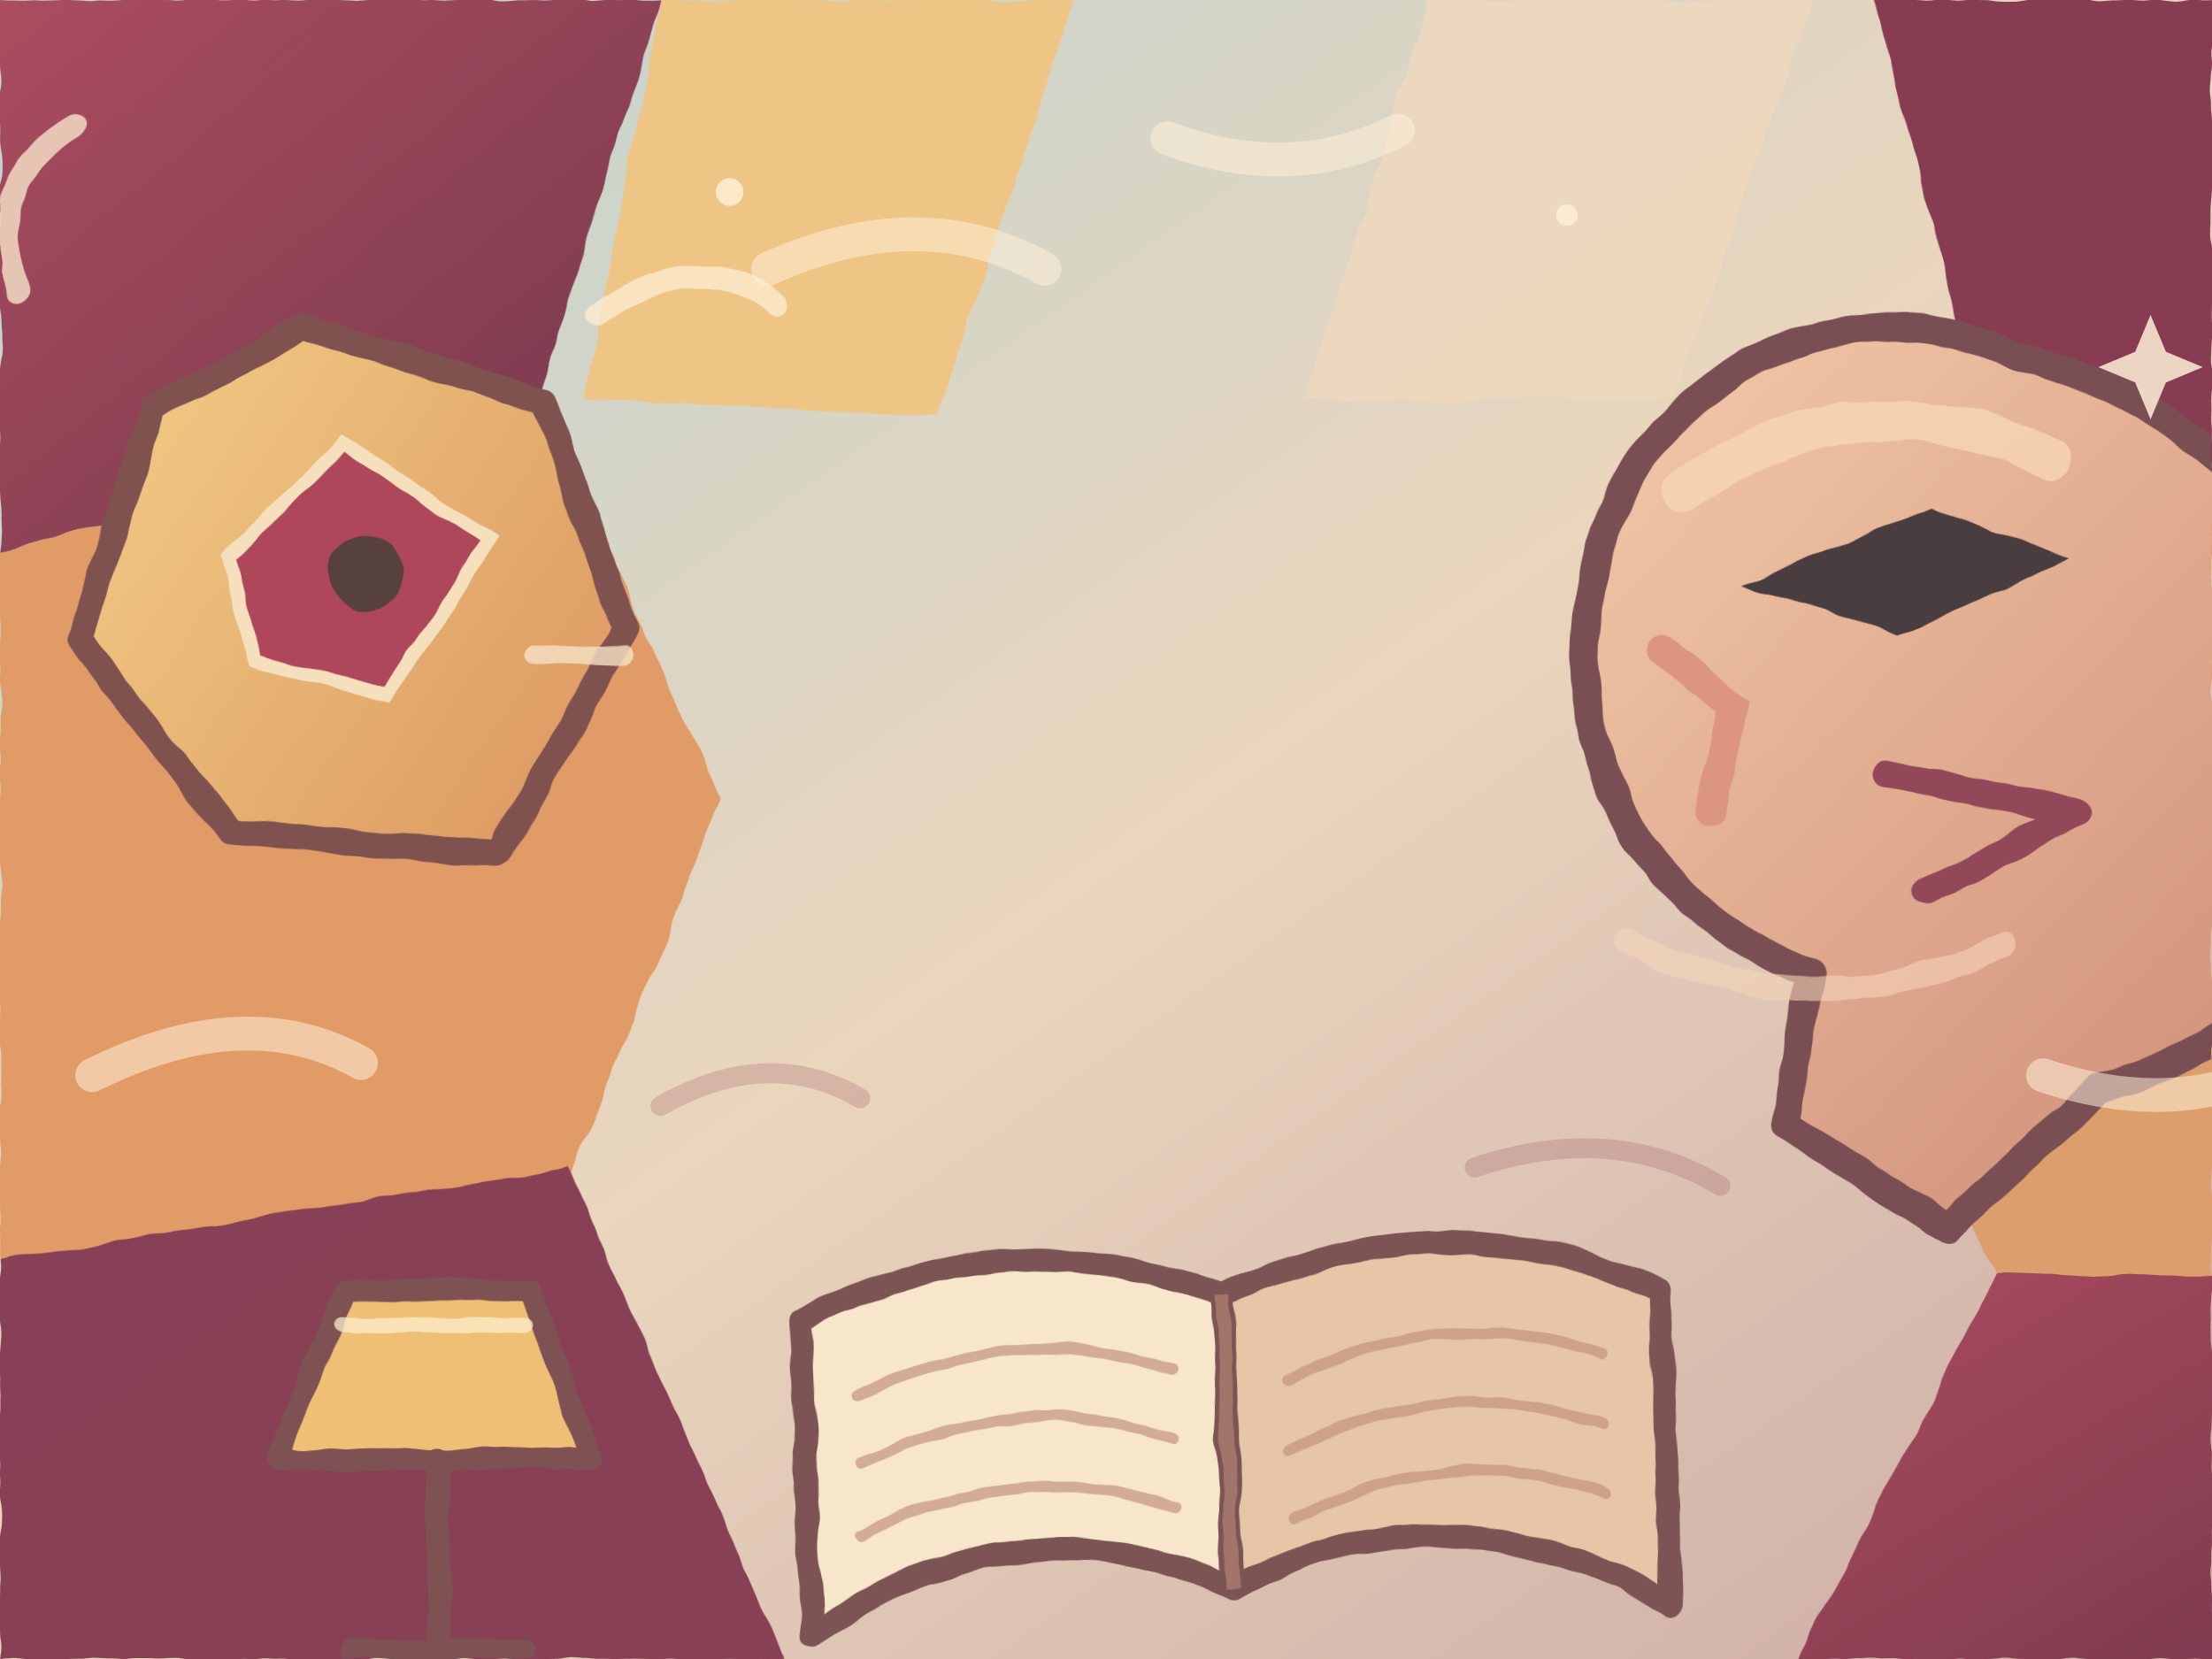
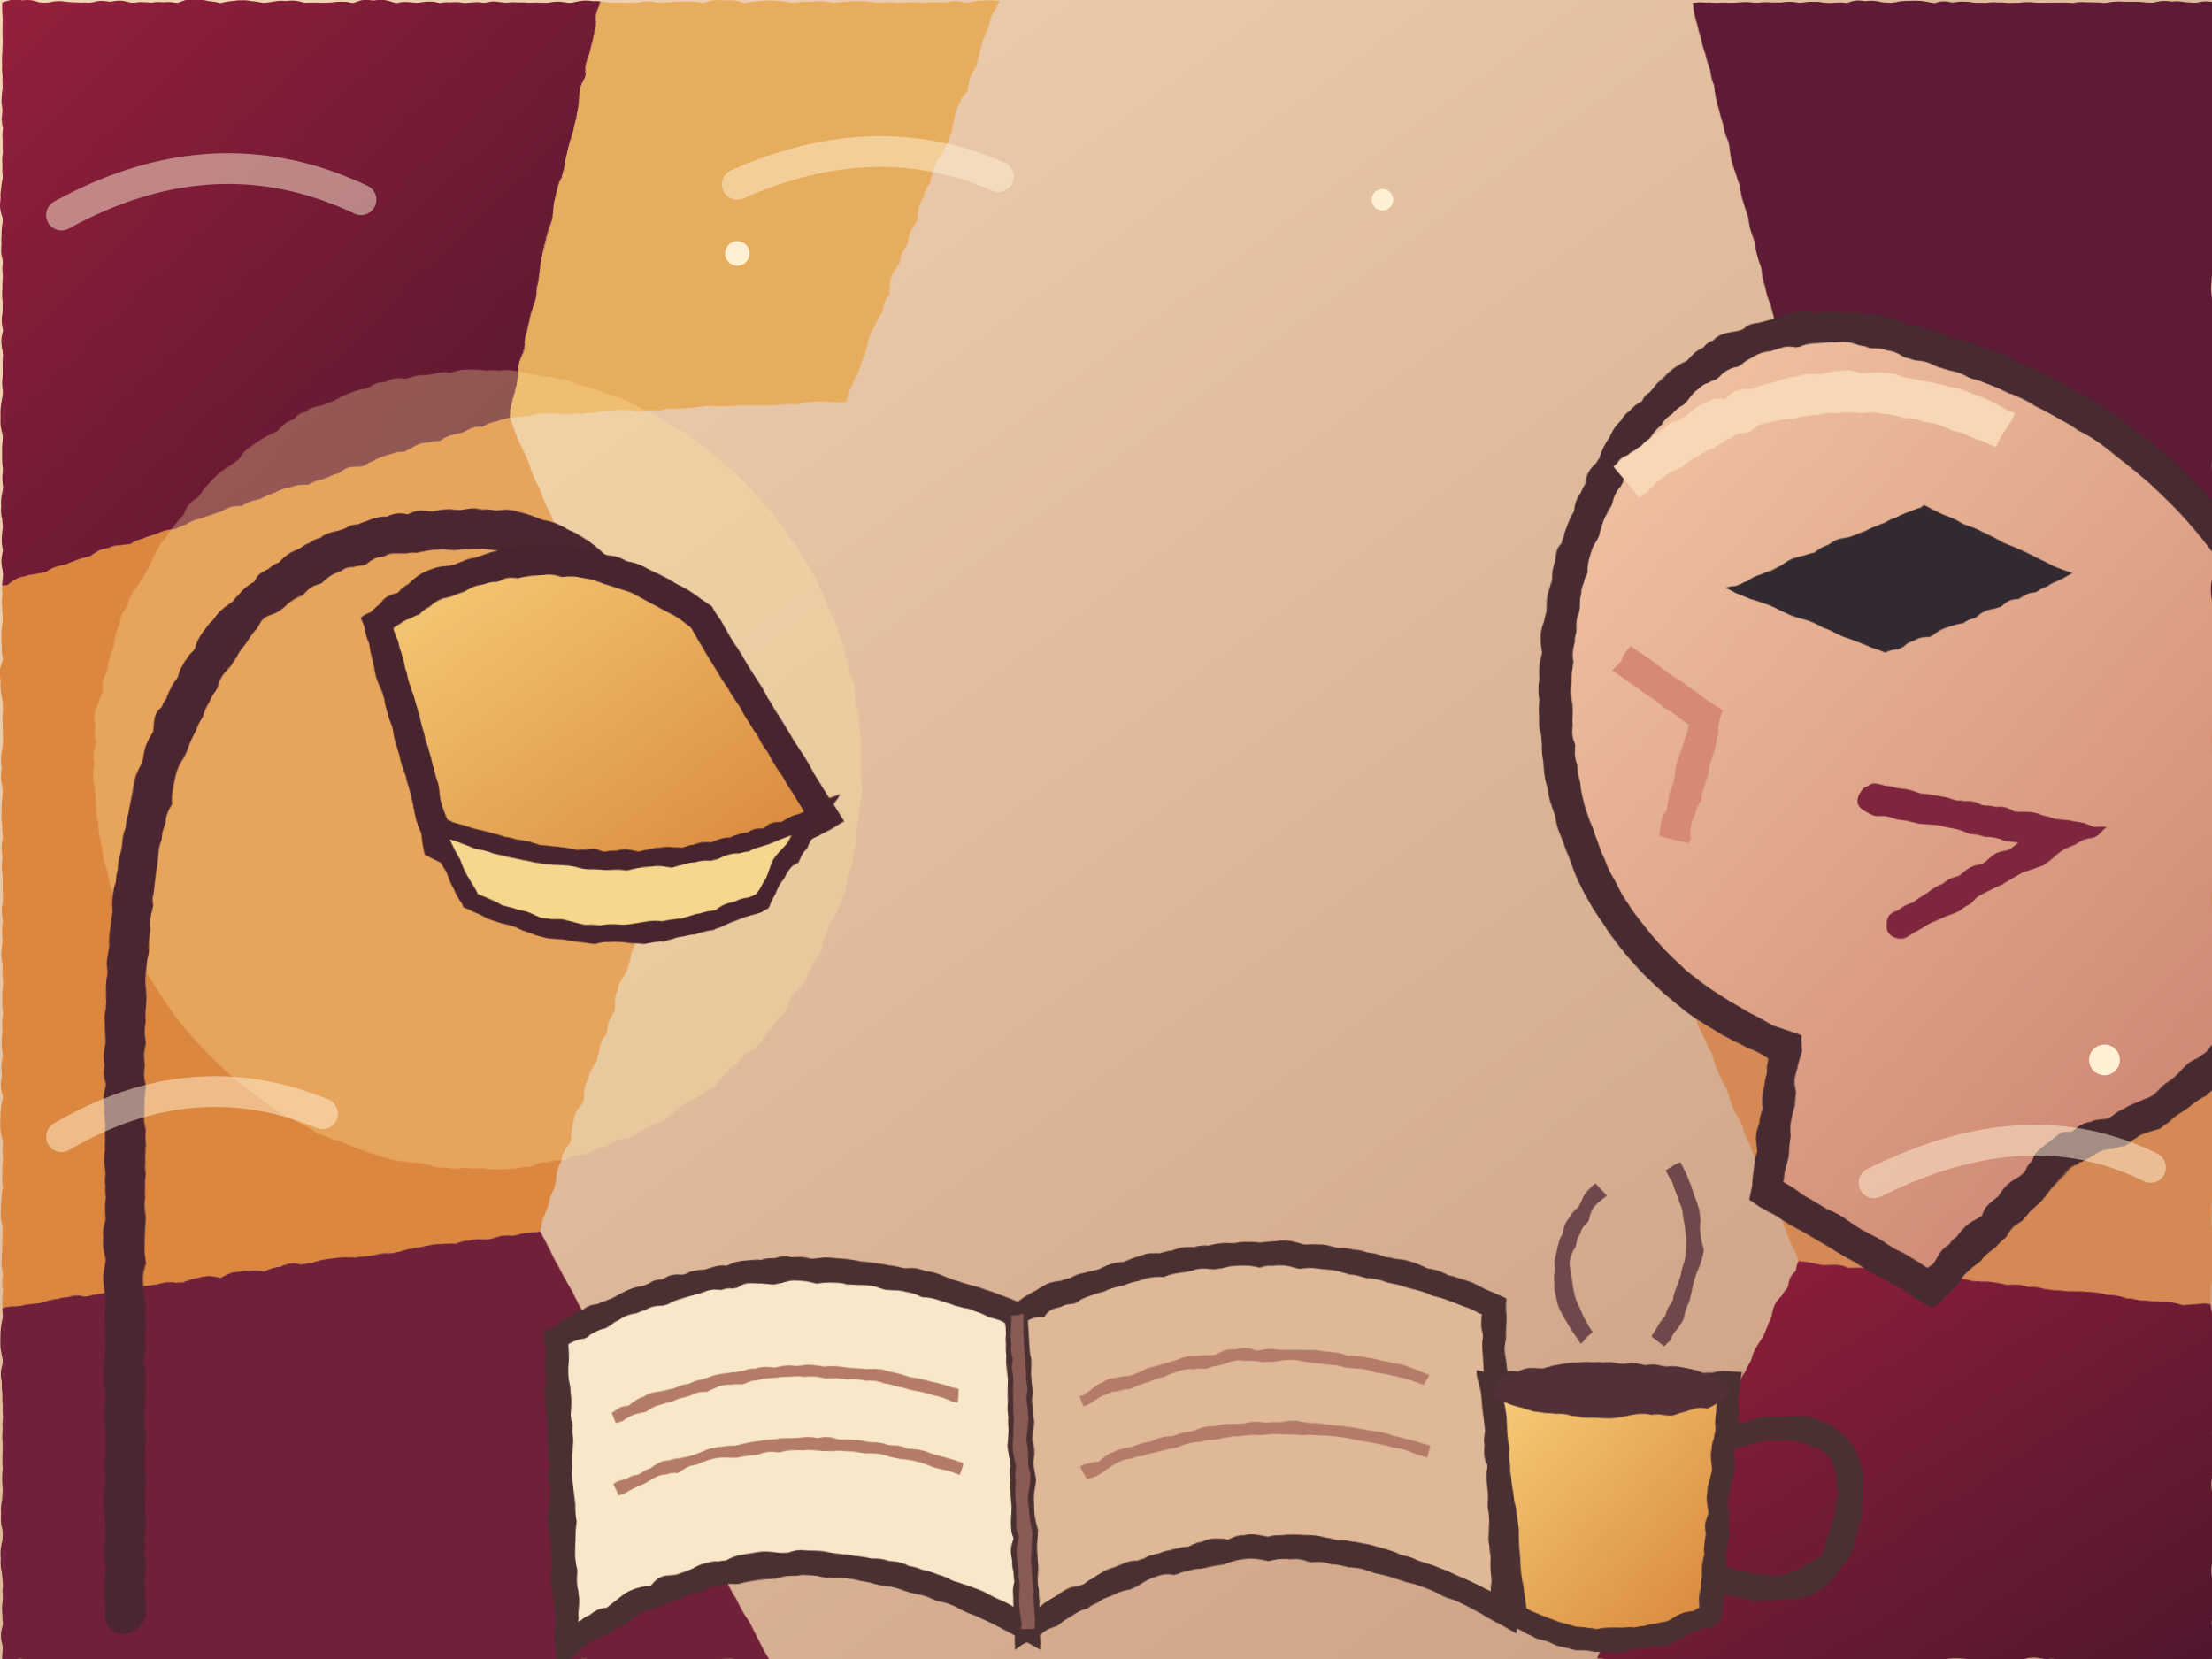
<svg xmlns="http://www.w3.org/2000/svg" viewBox="0 0 1440 1080" preserveAspectRatio="xMidYMid slice">
  <defs>
-     <linearGradient id="bg" x1="0" y1="0" x2="1" y2="1">
-       <stop stop-color="#b8d5d5" />
-       <stop offset=".48" stop-color="#e9d5bd" />
-       <stop offset="1" stop-color="#c6a2a0" />
+     <linearGradient id="p" x2="1" y2="1">
+       <stop stop-color="#f4d7b5" />
+       <stop offset="1" stop-color="#c99b80" />
    </linearGradient>
-     <linearGradient id="wine" x1="0" y1="0" x2="1" y2="1">
-       <stop stop-color="#a43b52" />
-       <stop offset="1" stop-color="#64243e" />
+     <linearGradient id="w" x2="1" y2="1">
+       <stop stop-color="#941f3b" />
+       <stop offset="1" stop-color="#50172e" />
    </linearGradient>
-     <linearGradient id="gold" x1="0" y1="0" x2="1" y2="1">
-       <stop stop-color="#f3cf83" />
-       <stop offset="1" stop-color="#d88d55" />
+     <linearGradient id="g" x2="1" y2="1">
+       <stop stop-color="#f7ce79" />
+       <stop offset="1" stop-color="#d78339" />
    </linearGradient>
-     <linearGradient id="skin" x1="0" y1="0" x2="1" y2="1">
-       <stop stop-color="#f3c9a7" />
-       <stop offset="1" stop-color="#c9826e" />
+     <linearGradient id="s" x2="1" y2="1">
+       <stop stop-color="#f4c9a6" />
+       <stop offset="1" stop-color="#c77b69" />
    </linearGradient>
-     <filter id="texture">
-       <feTurbulence type="fractalNoise" baseFrequency=".025" numOctaves="3" seed="11" result="n" />
-       <feDisplacementMap in="SourceGraphic" in2="n" scale="6" xChannelSelector="R" yChannelSelector="G" />
-     </filter>
-     <filter id="grain">
-       <feTurbulence type="fractalNoise" baseFrequency=".65" numOctaves="2" stitchTiles="stitch" />
-       <feColorMatrix type="saturate" values="0" />
-       <feComponentTransfer>
-         <feFuncA type="table" tableValues="0 .10" />
-       </feComponentTransfer>
-       <feBlend in="SourceGraphic" mode="soft-light" />
+     <filter id="t">
+       <feTurbulence baseFrequency=".035" numOctaves="2" seed="9" result="n" />
+       <feDisplacementMap in="SourceGraphic" in2="n" scale="4" />
    </filter>
  </defs>
-   <rect width="1600" height="1100" fill="url(#bg)" />
-   <g filter="url(#texture)" opacity=".96">
-     <path d="M0 0h430l-80 260L0 360Z" fill="url(#wine)" />
-     <path d="M0 360 350 260l120 260-100 250L0 820Z" fill="#df945c" />
-     <path d="M0 820 370 760l150 340H0Z" fill="#7a2d47" />
-     <path d="M430 0h270l-90 270-230-10Z" fill="#efc37d" />
-     <path d="M1600 0h-380l70 270 310 100Z" fill="#7b2944" />
-     <path d="m1600 370-310-100-120 300 130 260 300 0Z" fill="#dc9863" />
-     <path d="M1600 830 1300 830l-140 270h440Z" fill="url(#wine)" />
-     <path d="M930 0h250l-90 260H850Z" fill="#f1d9bd" opacity=".75" />
+   <rect width="1440" height="1080" fill="url(#p)" />
+   <g filter="url(#t)">
+     <path d="M0 0h390l-60 270L0 380z" fill="url(#w)" />
+     <path d="M0 380l330-110 110 260-90 270L0 850z" fill="#dc873f" />
+     <path d="M0 850l350-50 150 280H0z" fill="#702039" />
+     <path d="M390 0h260l-100 260-220 10z" fill="#e7ad5e" />
+     <path d="M1440 0h-340l70 270 270 120z" fill="#5e1b35" />
+     <path d="M1440 390l-270-120-110 290 110 260 270 30z" fill="#d58a55" />
+     <path d="M1440 850l-270-30-130 260h400z" fill="url(#w)" />
  </g>
-   <g transform="translate(230 395) rotate(-10)" filter="url(#texture)">
-     <path d="M0-185 145-110 172 45 65 175-105 130-180-10-105-150Z" fill="url(#gold)" stroke="#754747" stroke-width="17" stroke-linejoin="round" />
-     <path d="M-74-46 12-106 95-28 12 60-70 24Z" fill="#a83b50" stroke="#f5dfbd" stroke-width="9" />
-     <circle cx="12" cy="-20" r="25" fill="#493432" />
-     <path d="M-215-210q-60-60-15-100M-180-240q-10-75 55-100M190-160q75-35 115 15" fill="none" stroke="#fff0d4" stroke-width="15" stroke-linecap="round" opacity=".75" />
-     <path d="M-260 5l-55-20m65 70-60 15m420-20 58 12" stroke="#f6e2c5" stroke-width="12" stroke-linecap="round" opacity=".8" />
+   <g transform="translate(180 250)" filter="url(#t)">
+     <ellipse cx="130" cy="250" rx="250" ry="260" fill="#ffe7a0" opacity=".3" />
+     <path d="M-100 800V430Q-100 120 90 95Q220 80 230 180" fill="none" stroke="#4b2630" stroke-width="26" stroke-linecap="round" />
+     <path d="M65 155Q170 75 275 150l80 130Q230 355 105 300z" fill="url(#g)" stroke="#48252e" stroke-width="19" />
+     <path d="M100 285q130 50 250-5l-35 55q-100 45-190 0z" fill="#f6d78e" stroke="#48252e" stroke-width="12" />
  </g>
-   <g transform="translate(1120 205) rotate(3)" filter="url(#texture)">
-     <path d="M195 18C75-35-65 50-76 190c-10 123 62 205 157 235l-12 100 110 60 93-95c116-35 177-133 150-255C399 111 300 34 195 18Z" fill="url(#skin)" stroke="#70434a" stroke-width="19" stroke-linejoin="round" />
-     <path d="M-18 116Q88 30 220 82" fill="none" stroke="#f6d6b4" stroke-width="27" stroke-linecap="round" opacity=".8" />
-     <path d="M24 175 143 118 235 147 126 202Z" fill="#3c3034" />
-     <path d="M124 293 248 311 154 368" fill="none" stroke="#8b3c50" stroke-width="18" stroke-linecap="round" stroke-linejoin="round" />
-     <path d="M-28 220 22 254 10 324" fill="none" stroke="#d98f7c" stroke-width="19" stroke-linecap="round" />
-     <path d="M-40 410q120 55 245-10" fill="none" stroke="#f5d4b8" stroke-width="16" stroke-linecap="round" opacity=".6" />
+   <g transform="translate(1100 205) rotate(4)" filter="url(#t)">
+     <path d="M150 8C30-30-70 75-72 220c-2 135 67 220 166 250l-5 95 110 55 85-98c104-37 160-139 139-262C400 130 290 34 150 8z" fill="url(#s)" stroke="#482b31" stroke-width="21" />
+     <path d="M-35 110Q75 5 210 60" fill="none" stroke="#f7d7b6" stroke-width="26" />
+     <path d="M35 175l125-63 100 38-118 60z" fill="#332a31" />
+     <path d="M140 305l125 15-101 65" fill="none" stroke="#7d263d" stroke-width="20" stroke-linecap="round" />
+     <path d="M-30 225l58 35-16 80" fill="none" stroke="#d68a75" stroke-width="20" />
  </g>
-   <g transform="translate(520 825) rotate(-2)" filter="url(#texture)">
-     <path d="M0 35Q135-30 275 28v190Q138 150 0 240Z" fill="#f7e7cb" stroke="#71494a" stroke-width="15" stroke-linejoin="round" />
-     <path d="M275 28Q420-35 560 35v205Q420 150 275 218Z" fill="#e5c4a5" stroke="#71494a" stroke-width="15" stroke-linejoin="round" />
-     <path d="M35 85q105-48 205-10M35 130q105-48 205-10M35 175q105-48 205-10M315 85q105-48 205-10M315 130q105-48 205-10M315 175q105-48 205-10" fill="none" stroke="#bd8d79" stroke-width="7" stroke-linecap="round" opacity=".7" />
-     <path d="M275 28v190" stroke="#9a6c63" stroke-width="9" />
+   <g transform="translate(360 835) rotate(-2)" filter="url(#t)">
+     <path d="M0 35Q145-40 300 30v205Q145 140 0 235z" fill="#f8e7c9" stroke="#4b3032" stroke-width="16" />
+     <path d="M300 30Q455-40 610 35v200Q455 140 300 235z" fill="#dfb997" stroke="#4b3032" stroke-width="16" />
+     <path d="M35 88q110-48 225-6M35 135q110-48 225-6M340 88q110-48 225-6M340 135q110-48 225-6" fill="none" stroke="#b47b68" stroke-width="8" />
+     <path d="M300 30v205" stroke="#8a5b54" stroke-width="9" />
  </g>
-   <g transform="translate(180 855)" filter="url(#texture)">
-     <path d="M0 95 45-15 165-15 205 95Z" fill="#efbd70" stroke="#74464a" stroke-width="14" stroke-linejoin="round" />
-     <path d="M105 95v125m-55 0h110" fill="none" stroke="#74464a" stroke-width="16" stroke-linecap="round" />
-     <path d="M42 8h120" stroke="#fff0ce" stroke-width="10" stroke-linecap="round" opacity=".75" />
+   <g transform="translate(970 900)" filter="url(#t)">
+     <path d="M0 0h155l-13 150q-67 34-127 0z" fill="url(#g)" stroke="#4b3032" stroke-width="15" />
+     <path d="M155 35q95-25 75 60-15 55-85 30" fill="none" stroke="#4b3032" stroke-width="17" />
+     <ellipse cx="78" cy="4" rx="78" ry="18" fill="#513037" />
+     <path d="M62-30q-37-52 10-96m36 98q42-55 10-114" fill="none" stroke="#70474a" stroke-width="11" />
  </g>
-   <g fill="none" stroke-linecap="round" opacity=".55">
-     <path d="M500 175q100-45 180 0M760 90q80 30 150-5M1330 700q90 30 160-10M60 700q100-50 175-8" stroke="#fff0d8" stroke-width="22" />
-     <path d="M960 760q90-30 160 12M430 720q70-40 130-5" stroke="#8f4654" stroke-width="13" opacity=".45" />
+   <g fill="none" stroke="#fff0d4" stroke-width="20" stroke-linecap="round" opacity=".5">
+     <path d="M40 140q100-55 195-10M480 120q90-40 170-5M1220 770q100-50 180-10M40 740q85-50 170-15" />
  </g>
-   <g fill="#fff1d8" opacity=".85">
-     <circle cx="475" cy="125" r="9" />
-     <circle cx="1020" cy="140" r="7" />
-     <circle cx="1450" cy="770" r="10" />
-     <path d="m1400 205 10 24 24 10-24 10-10 24-10-24-24-10 24-10z" />
+   <g fill="#fff0d4">
+     <circle cx="480" cy="165" r="8" />
+     <circle cx="900" cy="130" r="7" />
+     <circle cx="1370" cy="690" r="10" />
  </g>
-   <rect width="1600" height="1100" fill="#f0d7bd" opacity=".08" filter="url(#grain)" />
</svg>
